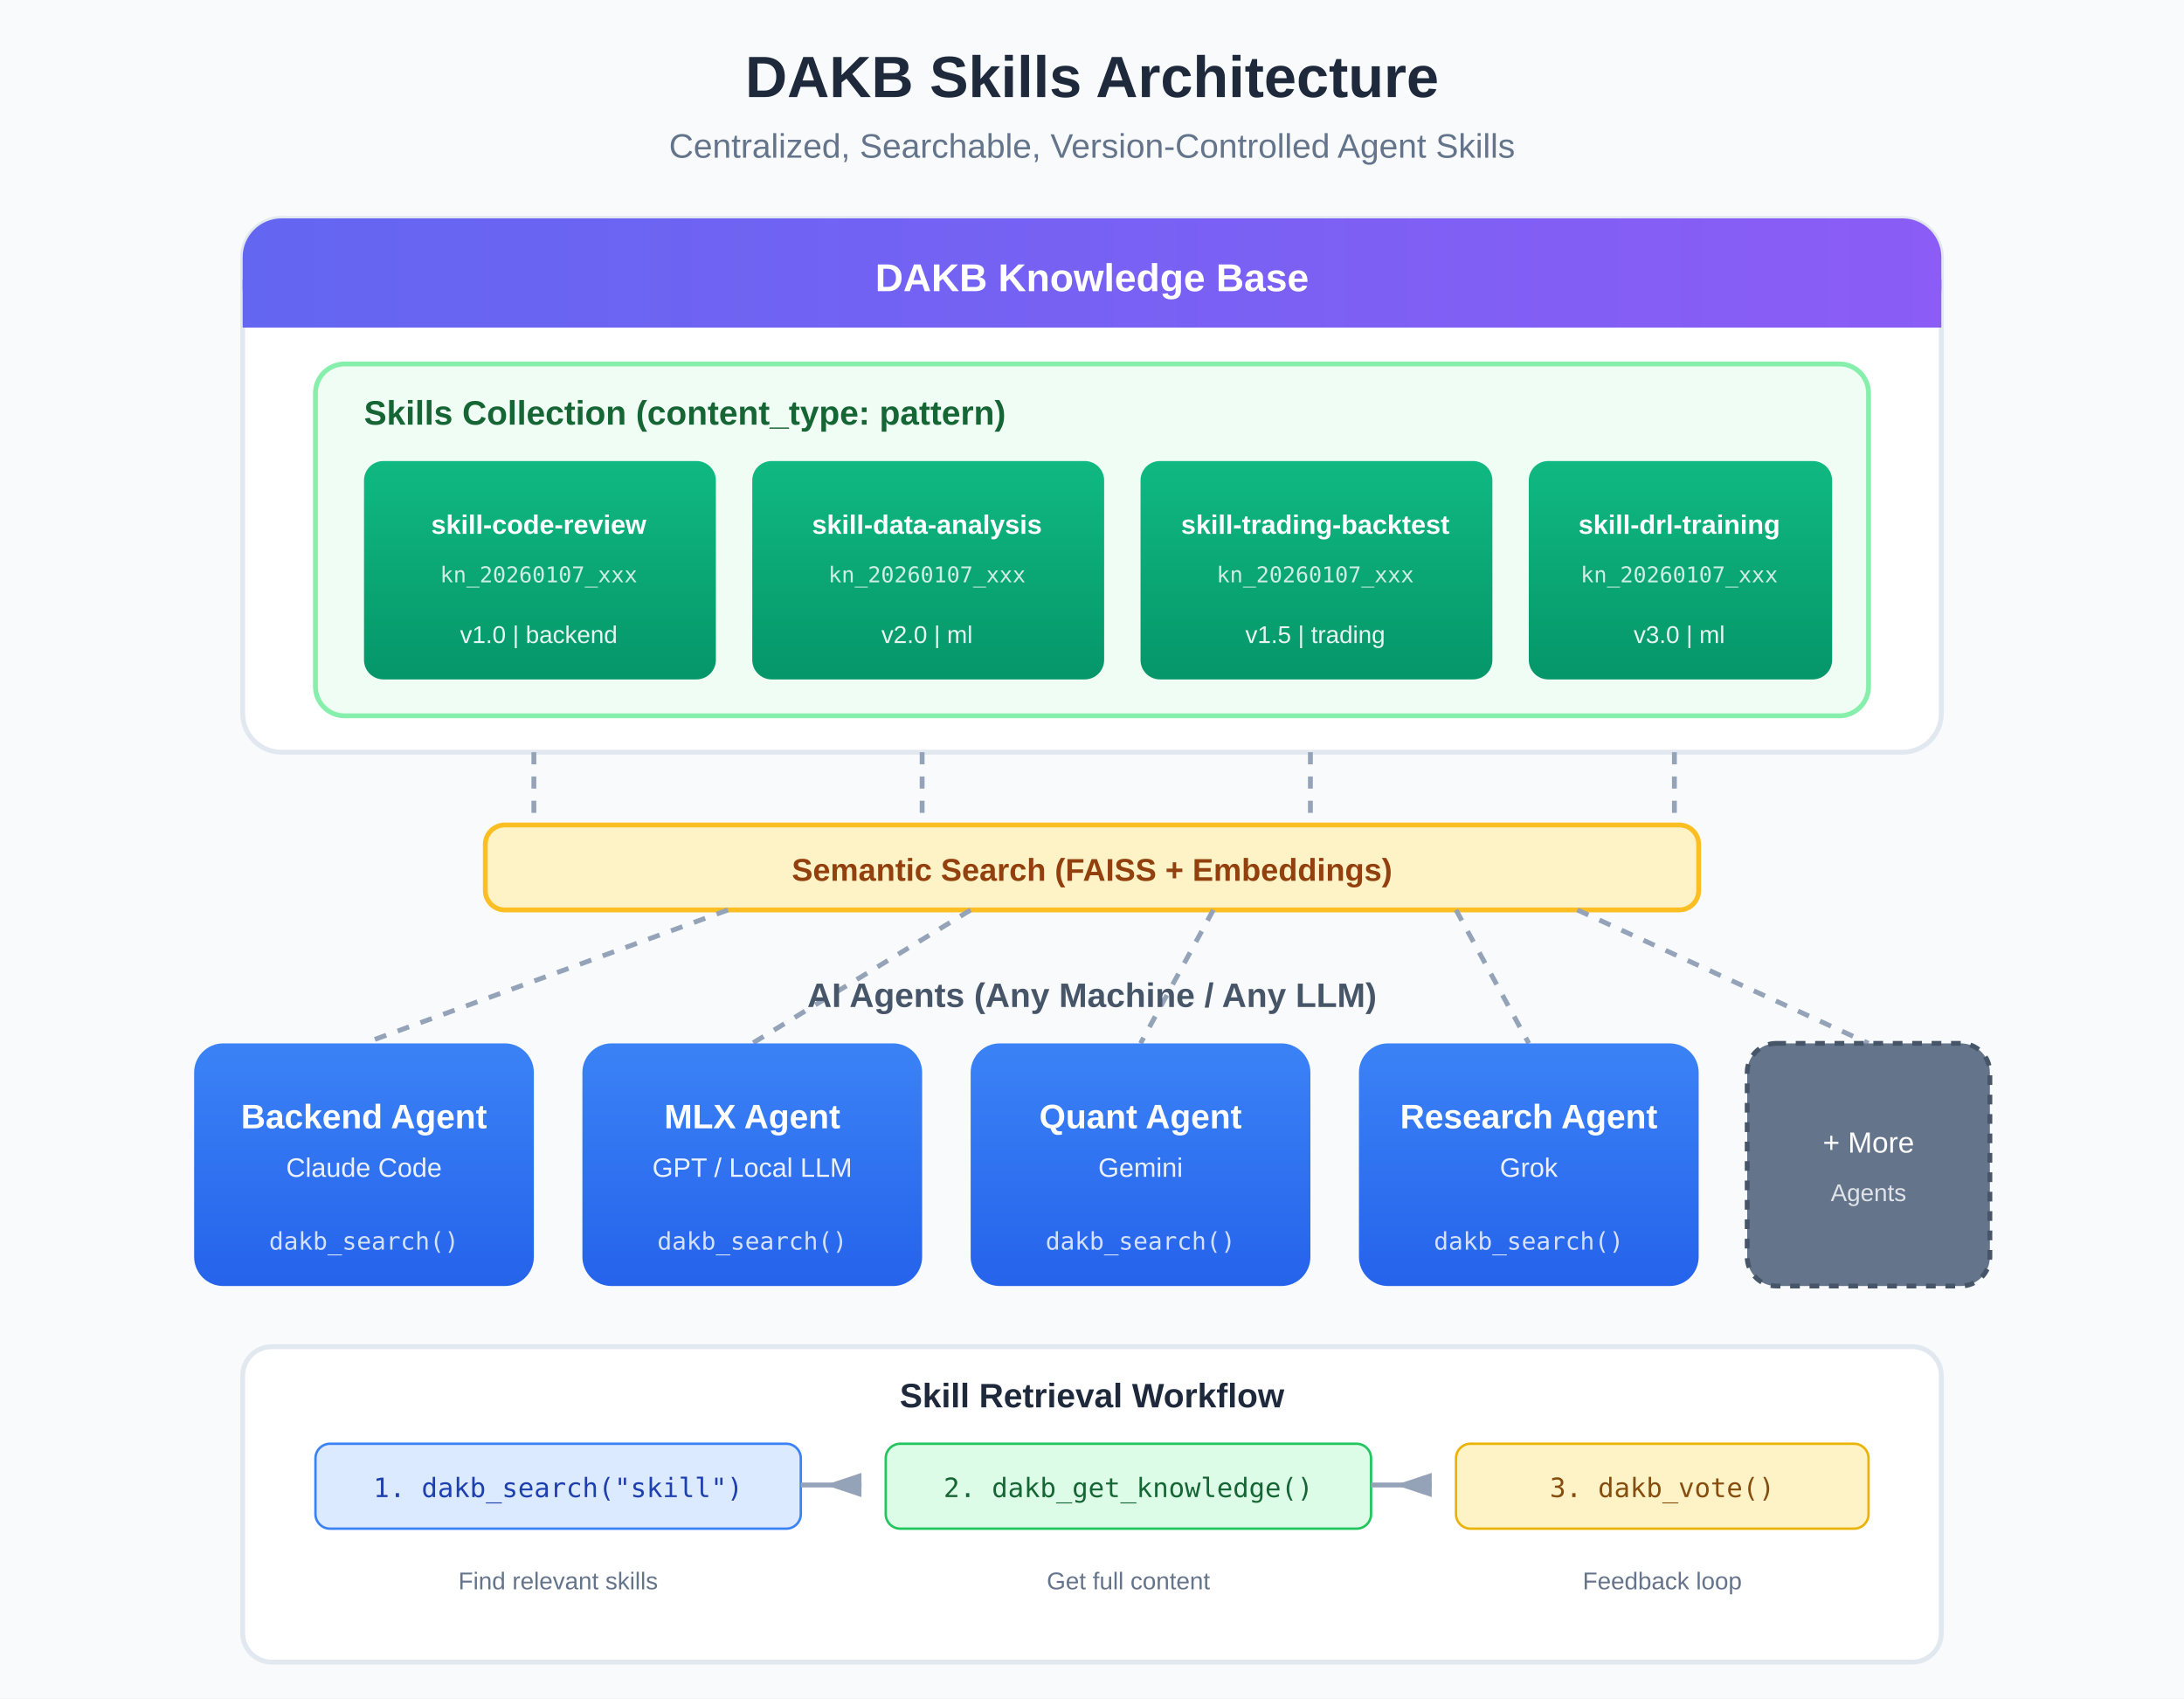
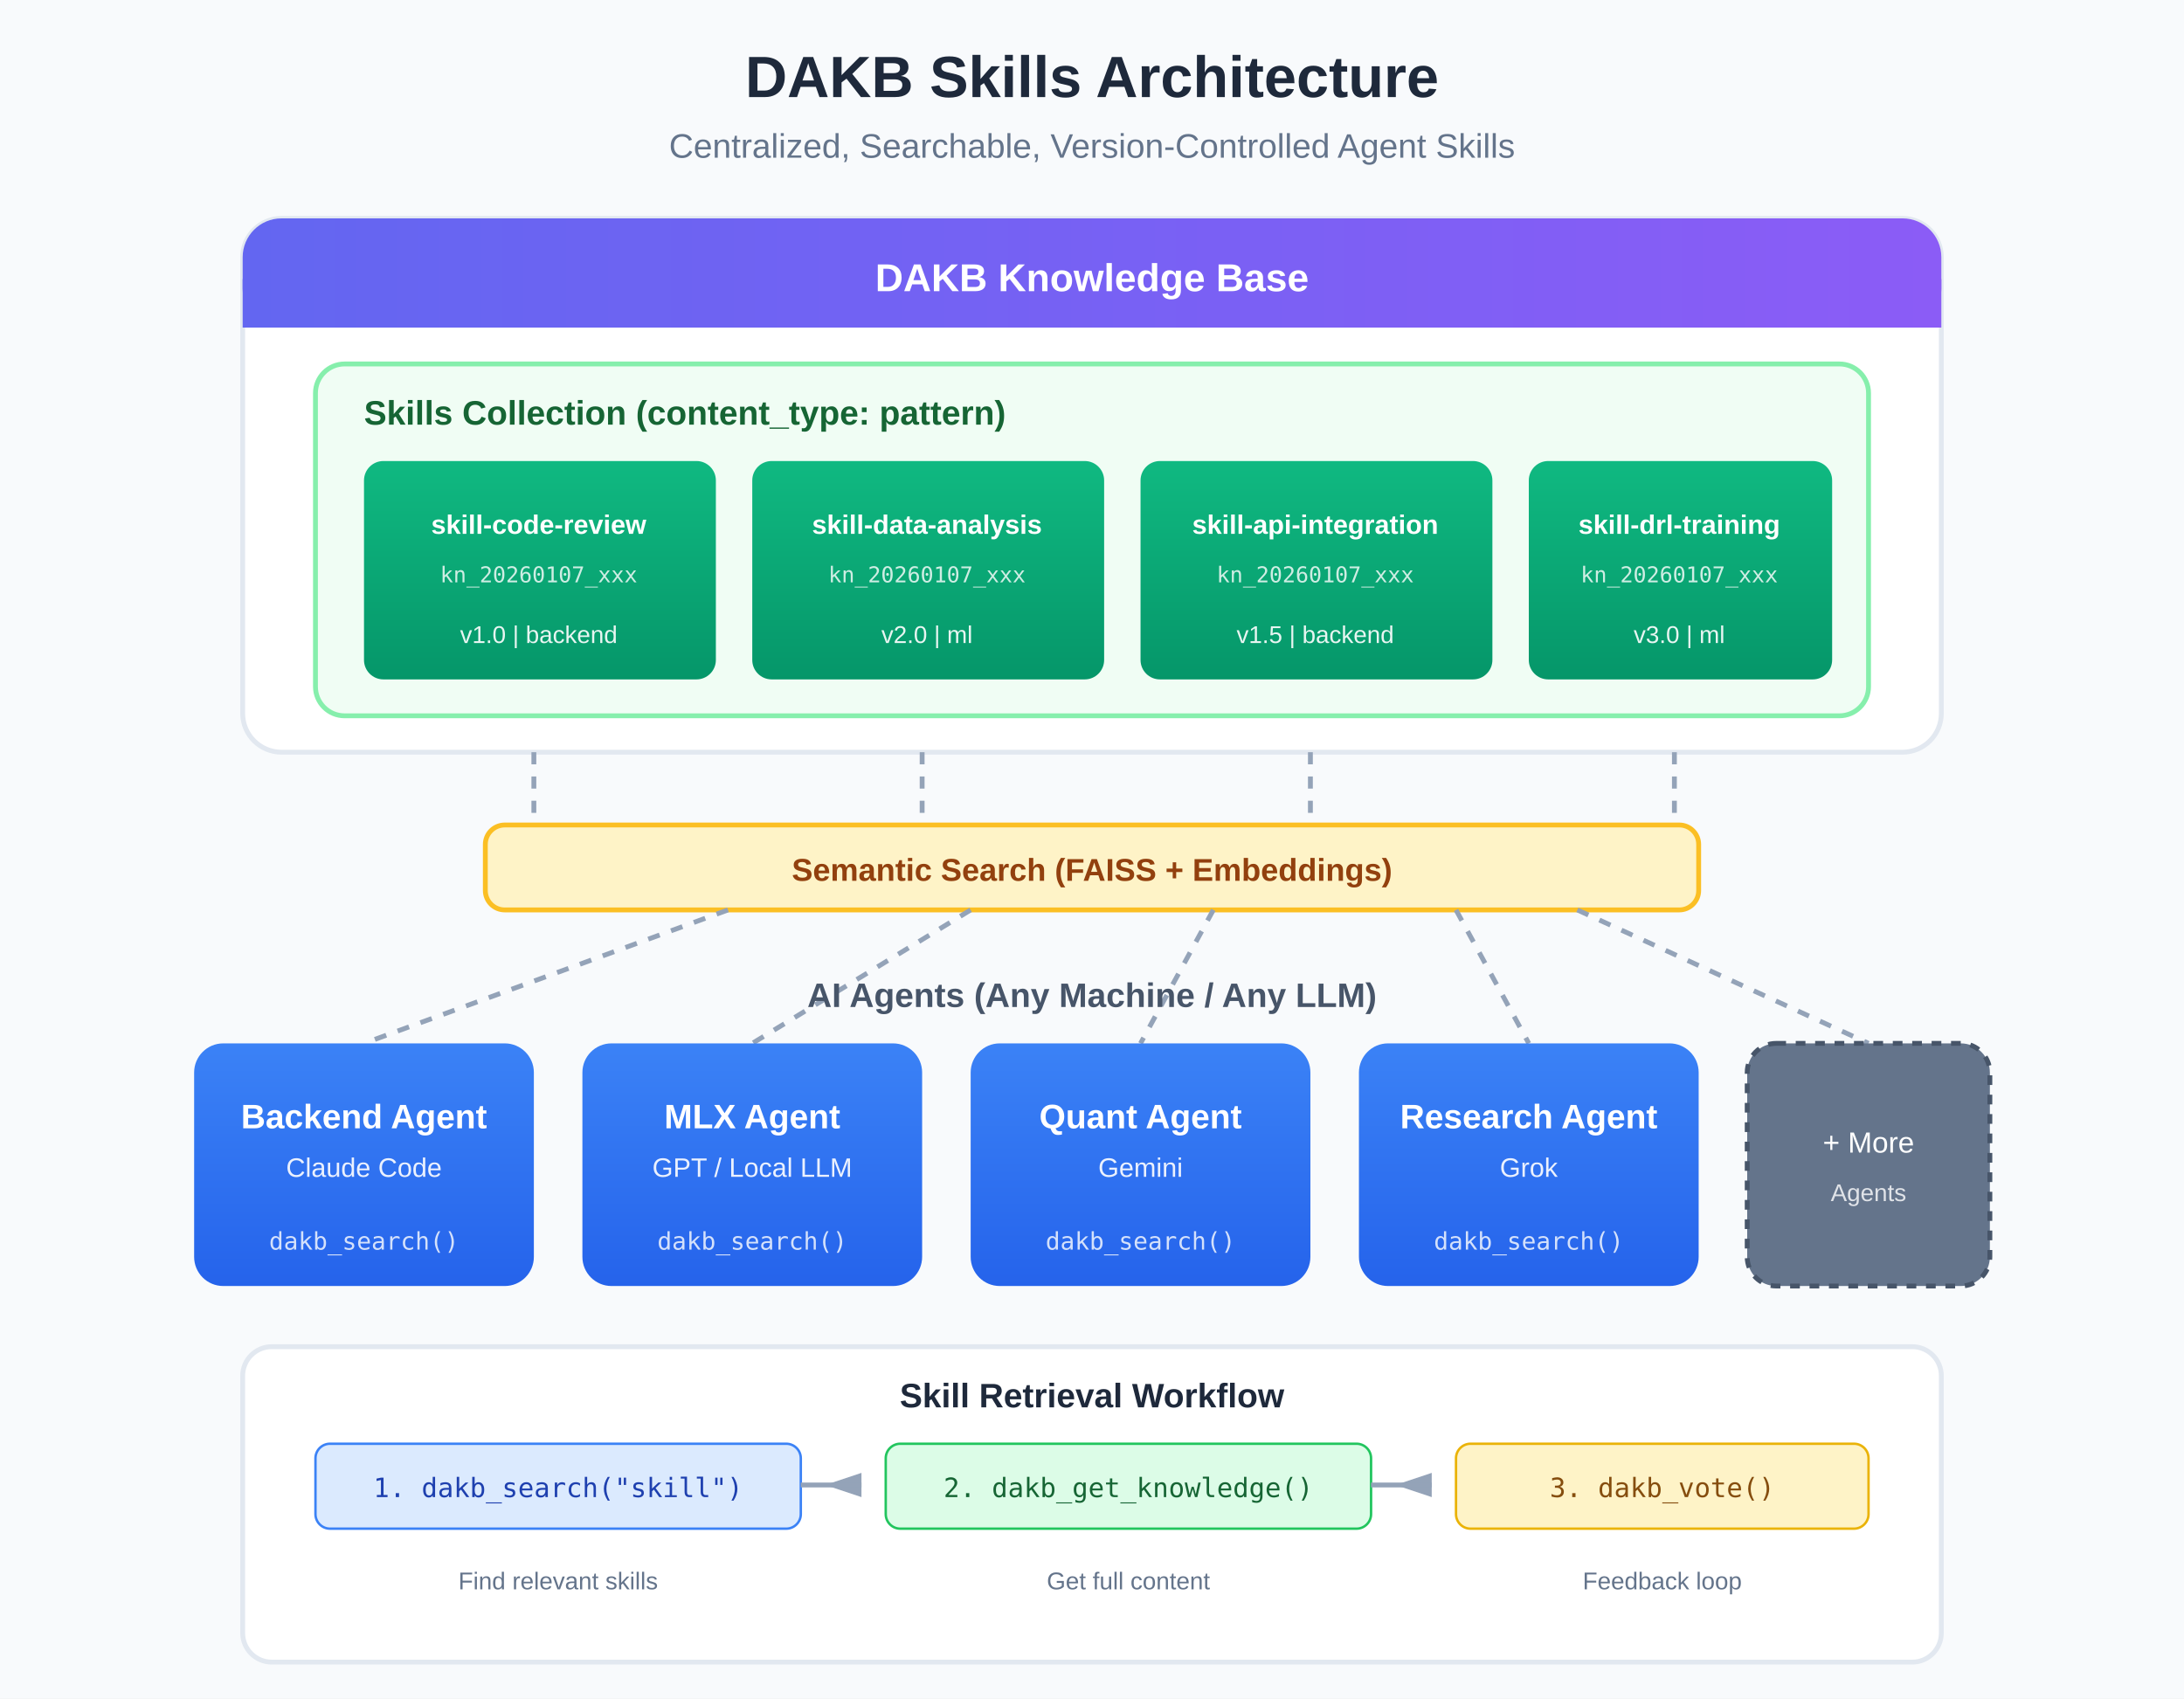
<svg xmlns="http://www.w3.org/2000/svg" viewBox="0 0 900 700">
  <defs>
    <linearGradient id="headerGrad" x1="0%" y1="0%" x2="100%" y2="0%">
      <stop offset="0%" stop-color="#6366f1" />
      <stop offset="100%" stop-color="#8b5cf6" />
    </linearGradient>
    <linearGradient id="skillsGrad" x1="0%" y1="0%" x2="0%" y2="100%">
      <stop offset="0%" stop-color="#10b981" />
      <stop offset="100%" stop-color="#059669" />
    </linearGradient>
    <linearGradient id="agentGrad" x1="0%" y1="0%" x2="0%" y2="100%">
      <stop offset="0%" stop-color="#3b82f6" />
      <stop offset="100%" stop-color="#2563eb" />
    </linearGradient>
  </defs>
  <rect width="900" height="700" fill="#f8fafc" />
  <text x="450" y="40" text-anchor="middle" font-family="Arial, sans-serif" font-size="24" font-weight="bold" fill="#1e293b">DAKB Skills Architecture</text>
  <text x="450" y="65" text-anchor="middle" font-family="Arial, sans-serif" font-size="14" fill="#64748b">Centralized, Searchable, Version-Controlled Agent Skills</text>
  <rect x="100" y="90" width="700" height="220" rx="16" fill="white" stroke="#e2e8f0" stroke-width="2" />
  <rect x="100" y="90" width="700" height="45" rx="16" fill="url(#headerGrad)" />
  <rect x="100" y="115" width="700" height="20" fill="url(#headerGrad)" />
  <text x="450" y="120" text-anchor="middle" font-family="Arial, sans-serif" font-size="16" font-weight="bold" fill="white">DAKB Knowledge Base</text>
  <rect x="130" y="150" width="640" height="145" rx="12" fill="#f0fdf4" stroke="#86efac" stroke-width="2" />
  <text x="150" y="175" font-family="Arial, sans-serif" font-size="14" font-weight="bold" fill="#166534">Skills Collection (content_type: pattern)</text>
  <rect x="150" y="190" width="145" height="90" rx="8" fill="url(#skillsGrad)" />
  <text x="222" y="220" text-anchor="middle" font-family="Arial, sans-serif" font-size="11" font-weight="bold" fill="white">skill-code-review</text>
  <text x="222" y="240" text-anchor="middle" font-family="monospace" font-size="9" fill="white" opacity="0.8">kn_20260107_xxx</text>
  <text x="222" y="265" text-anchor="middle" font-family="Arial, sans-serif" font-size="10" fill="white" opacity="0.9">v1.0 | backend</text>
  <rect x="310" y="190" width="145" height="90" rx="8" fill="url(#skillsGrad)" />
  <text x="382" y="220" text-anchor="middle" font-family="Arial, sans-serif" font-size="11" font-weight="bold" fill="white">skill-data-analysis</text>
  <text x="382" y="240" text-anchor="middle" font-family="monospace" font-size="9" fill="white" opacity="0.8">kn_20260107_xxx</text>
  <text x="382" y="265" text-anchor="middle" font-family="Arial, sans-serif" font-size="10" fill="white" opacity="0.9">v2.0 | ml</text>
  <rect x="470" y="190" width="145" height="90" rx="8" fill="url(#skillsGrad)" />
-   <text x="542" y="220" text-anchor="middle" font-family="Arial, sans-serif" font-size="11" font-weight="bold" fill="white">skill-trading-backtest</text>
+   <text x="542" y="220" text-anchor="middle" font-family="Arial, sans-serif" font-size="11" font-weight="bold" fill="white">skill-api-integration</text>
  <text x="542" y="240" text-anchor="middle" font-family="monospace" font-size="9" fill="white" opacity="0.8">kn_20260107_xxx</text>
-   <text x="542" y="265" text-anchor="middle" font-family="Arial, sans-serif" font-size="10" fill="white" opacity="0.9">v1.5 | trading</text>
+   <text x="542" y="265" text-anchor="middle" font-family="Arial, sans-serif" font-size="10" fill="white" opacity="0.9">v1.5 | backend</text>
  <rect x="630" y="190" width="125" height="90" rx="8" fill="url(#skillsGrad)" />
  <text x="692" y="220" text-anchor="middle" font-family="Arial, sans-serif" font-size="11" font-weight="bold" fill="white">skill-drl-training</text>
  <text x="692" y="240" text-anchor="middle" font-family="monospace" font-size="9" fill="white" opacity="0.8">kn_20260107_xxx</text>
  <text x="692" y="265" text-anchor="middle" font-family="Arial, sans-serif" font-size="10" fill="white" opacity="0.9">v3.0 | ml</text>
  <line x1="220" y1="310" x2="220" y2="340" stroke="#94a3b8" stroke-width="2" stroke-dasharray="5,5" />
  <line x1="380" y1="310" x2="380" y2="340" stroke="#94a3b8" stroke-width="2" stroke-dasharray="5,5" />
  <line x1="540" y1="310" x2="540" y2="340" stroke="#94a3b8" stroke-width="2" stroke-dasharray="5,5" />
  <line x1="690" y1="310" x2="690" y2="340" stroke="#94a3b8" stroke-width="2" stroke-dasharray="5,5" />
  <rect x="200" y="340" width="500" height="35" rx="8" fill="#fef3c7" stroke="#fbbf24" stroke-width="2" />
  <text x="450" y="363" text-anchor="middle" font-family="Arial, sans-serif" font-size="13" font-weight="bold" fill="#92400e">Semantic Search (FAISS + Embeddings)</text>
  <line x1="300" y1="375" x2="150" y2="430" stroke="#94a3b8" stroke-width="2" stroke-dasharray="5,5" />
  <line x1="400" y1="375" x2="310" y2="430" stroke="#94a3b8" stroke-width="2" stroke-dasharray="5,5" />
  <line x1="500" y1="375" x2="470" y2="430" stroke="#94a3b8" stroke-width="2" stroke-dasharray="5,5" />
  <line x1="600" y1="375" x2="630" y2="430" stroke="#94a3b8" stroke-width="2" stroke-dasharray="5,5" />
  <line x1="650" y1="375" x2="770" y2="430" stroke="#94a3b8" stroke-width="2" stroke-dasharray="5,5" />
  <text x="450" y="415" text-anchor="middle" font-family="Arial, sans-serif" font-size="14" font-weight="bold" fill="#475569">AI Agents (Any Machine / Any LLM)</text>
  <rect x="80" y="430" width="140" height="100" rx="12" fill="url(#agentGrad)" />
  <text x="150" y="465" text-anchor="middle" font-family="Arial, sans-serif" font-size="14" font-weight="bold" fill="white">Backend Agent</text>
  <text x="150" y="485" text-anchor="middle" font-family="Arial, sans-serif" font-size="11" fill="white" opacity="0.9">Claude Code</text>
  <text x="150" y="515" text-anchor="middle" font-family="monospace" font-size="10" fill="white" opacity="0.8">dakb_search()</text>
  <rect x="240" y="430" width="140" height="100" rx="12" fill="url(#agentGrad)" />
  <text x="310" y="465" text-anchor="middle" font-family="Arial, sans-serif" font-size="14" font-weight="bold" fill="white">MLX Agent</text>
  <text x="310" y="485" text-anchor="middle" font-family="Arial, sans-serif" font-size="11" fill="white" opacity="0.9">GPT / Local LLM</text>
  <text x="310" y="515" text-anchor="middle" font-family="monospace" font-size="10" fill="white" opacity="0.8">dakb_search()</text>
  <rect x="400" y="430" width="140" height="100" rx="12" fill="url(#agentGrad)" />
  <text x="470" y="465" text-anchor="middle" font-family="Arial, sans-serif" font-size="14" font-weight="bold" fill="white">Quant Agent</text>
  <text x="470" y="485" text-anchor="middle" font-family="Arial, sans-serif" font-size="11" fill="white" opacity="0.9">Gemini</text>
  <text x="470" y="515" text-anchor="middle" font-family="monospace" font-size="10" fill="white" opacity="0.8">dakb_search()</text>
  <rect x="560" y="430" width="140" height="100" rx="12" fill="url(#agentGrad)" />
  <text x="630" y="465" text-anchor="middle" font-family="Arial, sans-serif" font-size="14" font-weight="bold" fill="white">Research Agent</text>
  <text x="630" y="485" text-anchor="middle" font-family="Arial, sans-serif" font-size="11" fill="white" opacity="0.9">Grok</text>
  <text x="630" y="515" text-anchor="middle" font-family="monospace" font-size="10" fill="white" opacity="0.8">dakb_search()</text>
  <rect x="720" y="430" width="100" height="100" rx="12" fill="#64748b" stroke="#475569" stroke-width="2" stroke-dasharray="4,4" />
  <text x="770" y="475" text-anchor="middle" font-family="Arial, sans-serif" font-size="12" font-weight="500" fill="white">+ More</text>
  <text x="770" y="495" text-anchor="middle" font-family="Arial, sans-serif" font-size="10" fill="white" opacity="0.8">Agents</text>
  <rect x="100" y="555" width="700" height="130" rx="12" fill="white" stroke="#e2e8f0" stroke-width="2" />
  <text x="450" y="580" text-anchor="middle" font-family="Arial, sans-serif" font-size="14" font-weight="bold" fill="#1e293b">Skill Retrieval Workflow</text>
  <rect x="130" y="595" width="200" height="35" rx="6" fill="#dbeafe" stroke="#3b82f6" stroke-width="1" />
  <text x="230" y="617" text-anchor="middle" font-family="monospace" font-size="11" fill="#1e40af">1. dakb_search("skill")</text>
  <polygon points="340,612 355,607 355,617" fill="#94a3b8" />
  <line x1="330" y1="612" x2="355" y2="612" stroke="#94a3b8" stroke-width="2" />
  <rect x="365" y="595" width="200" height="35" rx="6" fill="#dcfce7" stroke="#22c55e" stroke-width="1" />
  <text x="465" y="617" text-anchor="middle" font-family="monospace" font-size="11" fill="#166534">2. dakb_get_knowledge()</text>
  <polygon points="575,612 590,607 590,617" fill="#94a3b8" />
  <line x1="565" y1="612" x2="590" y2="612" stroke="#94a3b8" stroke-width="2" />
  <rect x="600" y="595" width="170" height="35" rx="6" fill="#fef3c7" stroke="#eab308" stroke-width="1" />
  <text x="685" y="617" text-anchor="middle" font-family="monospace" font-size="11" fill="#854d0e">3. dakb_vote()</text>
  <text x="230" y="655" text-anchor="middle" font-family="Arial, sans-serif" font-size="10" fill="#64748b">Find relevant skills</text>
  <text x="465" y="655" text-anchor="middle" font-family="Arial, sans-serif" font-size="10" fill="#64748b">Get full content</text>
  <text x="685" y="655" text-anchor="middle" font-family="Arial, sans-serif" font-size="10" fill="#64748b">Feedback loop</text>
</svg>
